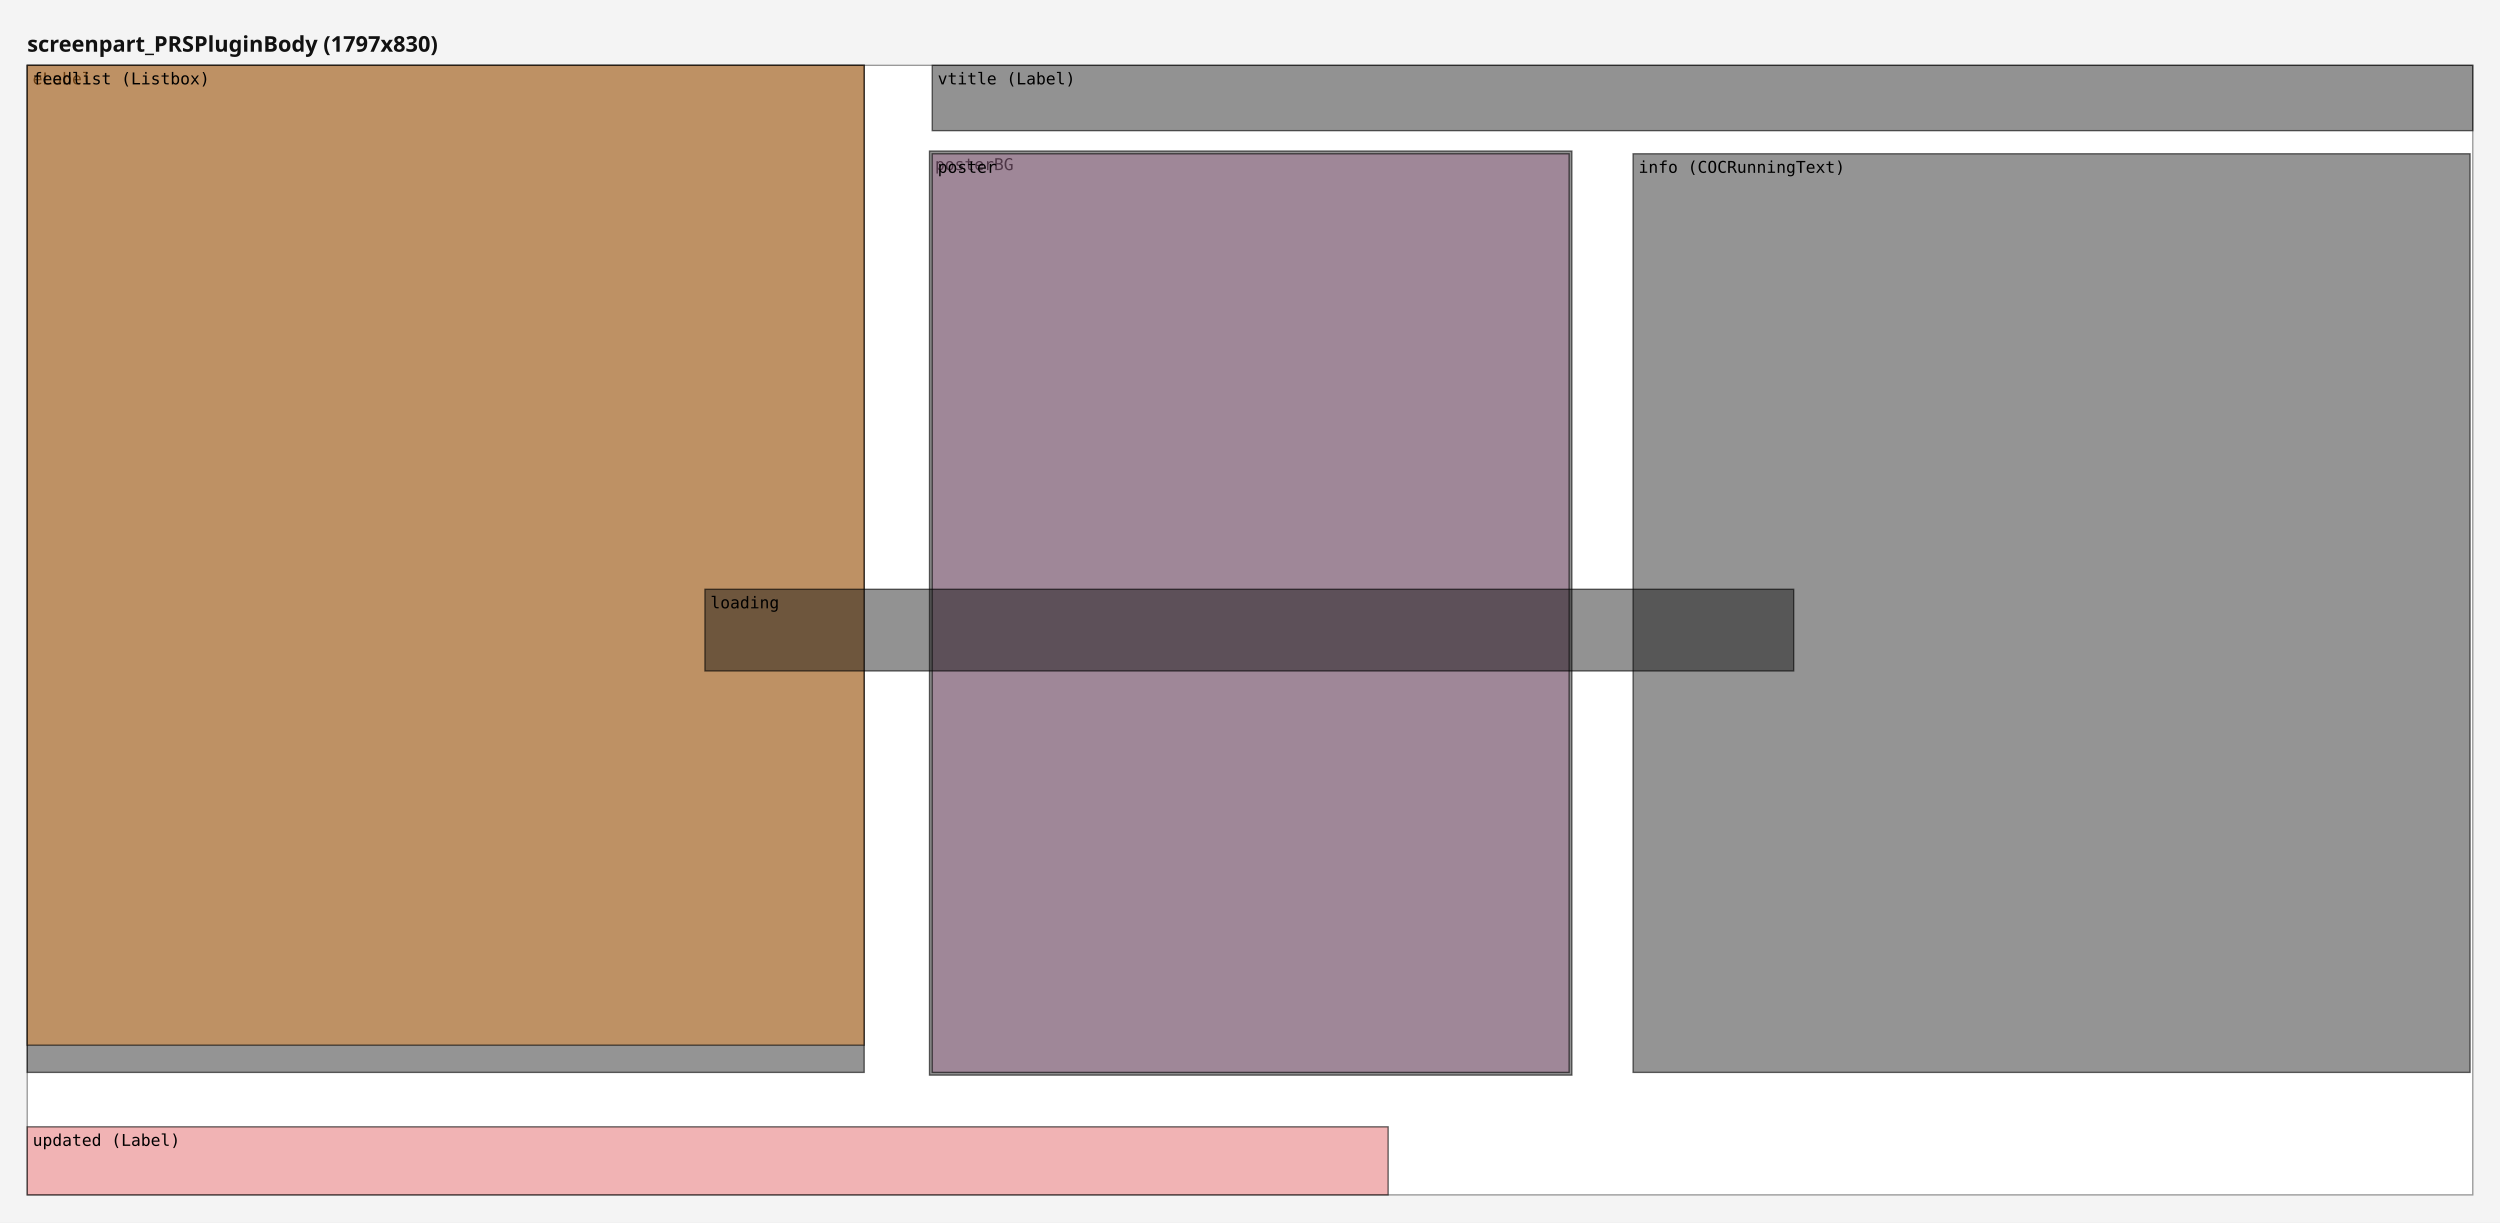
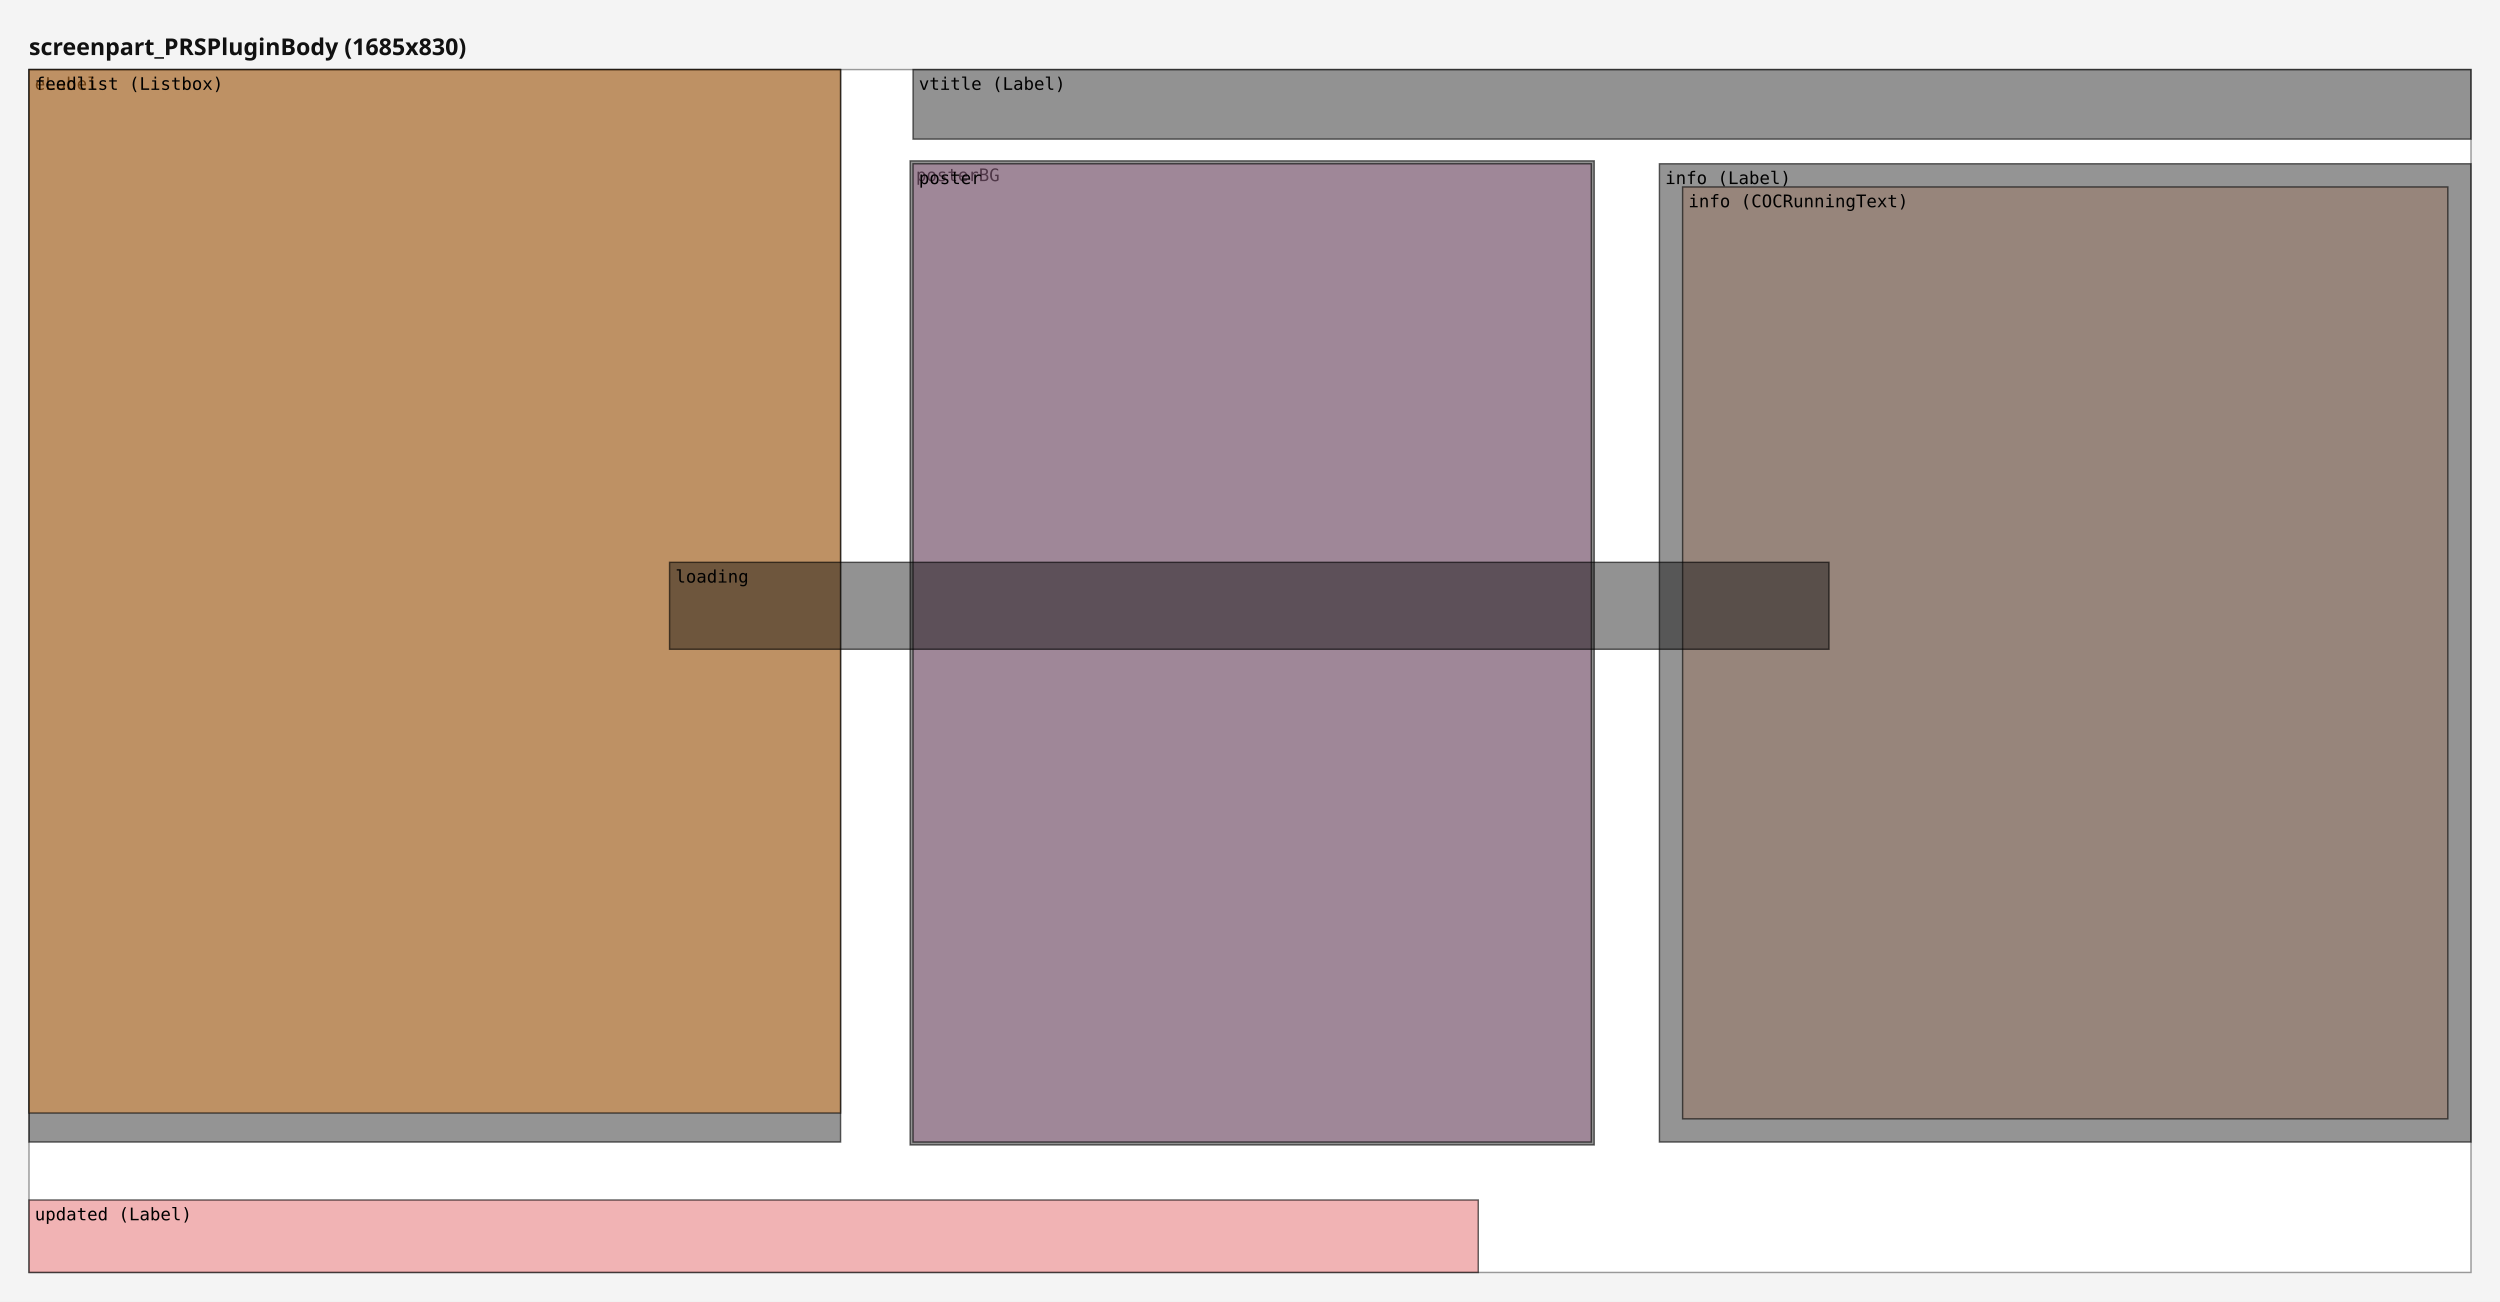
- <svg xmlns="http://www.w3.org/2000/svg" width="1837" height="898" viewBox="0 0 1837 898">
-   <rect x="0" y="0" width="1837" height="898" fill="#f4f4f4" />
-   <text x="20" y="38" font-family="sans-serif" font-size="16" font-weight="bold" fill="#111111">screenpart_PRSPluginBody (1797x830)</text>
+ <svg xmlns="http://www.w3.org/2000/svg" width="1725" height="898" viewBox="0 0 1725 898">
+   <rect x="0" y="0" width="1725" height="898" fill="#f4f4f4" />
+   <text x="20" y="38" font-family="sans-serif" font-size="16" font-weight="bold" fill="#111111">screenpart_PRSPluginBody (1685x830)</text>
  <g data-screen="0" transform="translate(20,48)">
-     <rect x="0" y="0" width="1797" height="830" fill="#ffffff" stroke="#999999" stroke-width="1" />
+     <rect x="0" y="0" width="1685" height="830" fill="#ffffff" stroke="#999999" stroke-width="1" />
    <g>
-       <rect data-ref="0:0" x="0" y="0" width="615" height="740" fill="#121212" fill-opacity="0.45" stroke="#000000" stroke-opacity="0.6" stroke-width="1" />
+       <rect data-ref="0:0" x="0" y="0" width="560" height="740" fill="#121212" fill-opacity="0.45" stroke="#000000" stroke-opacity="0.6" stroke-width="1" />
      <text x="4" y="14" font-family="monospace" font-size="12" fill="#000000">eLabel</text>
    </g>
    <g>
-       <rect data-ref="0:5" x="663" y="63" width="472" height="679" fill="#0e0e0e" fill-opacity="0.45" stroke="#000000" stroke-opacity="0.6" stroke-width="1" />
-       <text x="667" y="77" font-family="monospace" font-size="12" fill="#000000">posterBG</text>
+       <rect data-ref="0:5" x="608" y="63" width="472" height="679" fill="#0e0e0e" fill-opacity="0.45" stroke="#000000" stroke-opacity="0.6" stroke-width="1" />
+       <text x="612" y="77" font-family="monospace" font-size="12" fill="#000000">posterBG</text>
    </g>
    <g>
-       <rect data-ref="0:1" x="0" y="0" width="615" height="720" fill="#f28e2b" fill-opacity="0.45" stroke="#000000" stroke-opacity="0.6" stroke-width="1" />
+       <rect data-ref="0:7" x="1125" y="65" width="560" height="675" fill="#121212" fill-opacity="0.45" stroke="#000000" stroke-opacity="0.6" stroke-width="1" />
+       <text x="1129" y="79" font-family="monospace" font-size="12" fill="#000000">info (Label)</text>
+     </g>
+     <g>
+       <rect data-ref="0:1" x="0" y="0" width="560" height="720" fill="#f28e2b" fill-opacity="0.45" stroke="#000000" stroke-opacity="0.6" stroke-width="1" />
      <text x="4" y="14" font-family="monospace" font-size="12" fill="#000000">feedlist (Listbox)</text>
    </g>
    <g>
      <rect data-ref="0:2" x="0" y="780" width="1000" height="50" fill="#e15759" fill-opacity="0.45" stroke="#000000" stroke-opacity="0.6" stroke-width="1" />
      <text x="4" y="794" font-family="monospace" font-size="12" fill="#000000">updated (Label)</text>
    </g>
    <g>
-       <rect data-ref="0:4" x="665" y="0" width="1132" height="48" fill="#0e0e0e" fill-opacity="0.45" stroke="#000000" stroke-opacity="0.6" stroke-width="1" />
-       <text x="669" y="14" font-family="monospace" font-size="12" fill="#000000">vtitle (Label)</text>
+       <rect data-ref="0:4" x="610" y="0" width="1075" height="48" fill="#0e0e0e" fill-opacity="0.45" stroke="#000000" stroke-opacity="0.6" stroke-width="1" />
+       <text x="614" y="14" font-family="monospace" font-size="12" fill="#000000">vtitle (Label)</text>
    </g>
    <g>
-       <rect data-ref="0:6" x="665" y="65" width="468" height="675" fill="#b07aa1" fill-opacity="0.45" stroke="#000000" stroke-opacity="0.6" stroke-width="1" />
-       <text x="669" y="79" font-family="monospace" font-size="12" fill="#000000">poster</text>
+       <rect data-ref="0:6" x="610" y="65" width="468" height="675" fill="#b07aa1" fill-opacity="0.45" stroke="#000000" stroke-opacity="0.6" stroke-width="1" />
+       <text x="614" y="79" font-family="monospace" font-size="12" fill="#000000">poster</text>
    </g>
    <g>
-       <rect data-ref="0:7" x="1180" y="65" width="615" height="675" fill="#121212" fill-opacity="0.45" stroke="#000000" stroke-opacity="0.6" stroke-width="1" />
-       <text x="1184" y="79" font-family="monospace" font-size="12" fill="#000000">info (COCRunningText)</text>
+       <rect data-ref="0:8" x="1141" y="81" width="528" height="643" fill="#9c755f" fill-opacity="0.45" stroke="#000000" stroke-opacity="0.6" stroke-width="1" />
+       <text x="1145" y="95" font-family="monospace" font-size="12" fill="#000000">info (COCRunningText)</text>
    </g>
    <g>
-       <rect data-ref="0:3" x="498" y="385" width="800" height="60" fill="#0e0e0e" fill-opacity="0.45" stroke="#000000" stroke-opacity="0.6" stroke-width="1" />
-       <text x="502" y="399" font-family="monospace" font-size="12" fill="#000000">loading</text>
+       <rect data-ref="0:3" x="442" y="340" width="800" height="60" fill="#0e0e0e" fill-opacity="0.45" stroke="#000000" stroke-opacity="0.6" stroke-width="1" />
+       <text x="446" y="354" font-family="monospace" font-size="12" fill="#000000">loading</text>
    </g>
  </g>
</svg>
